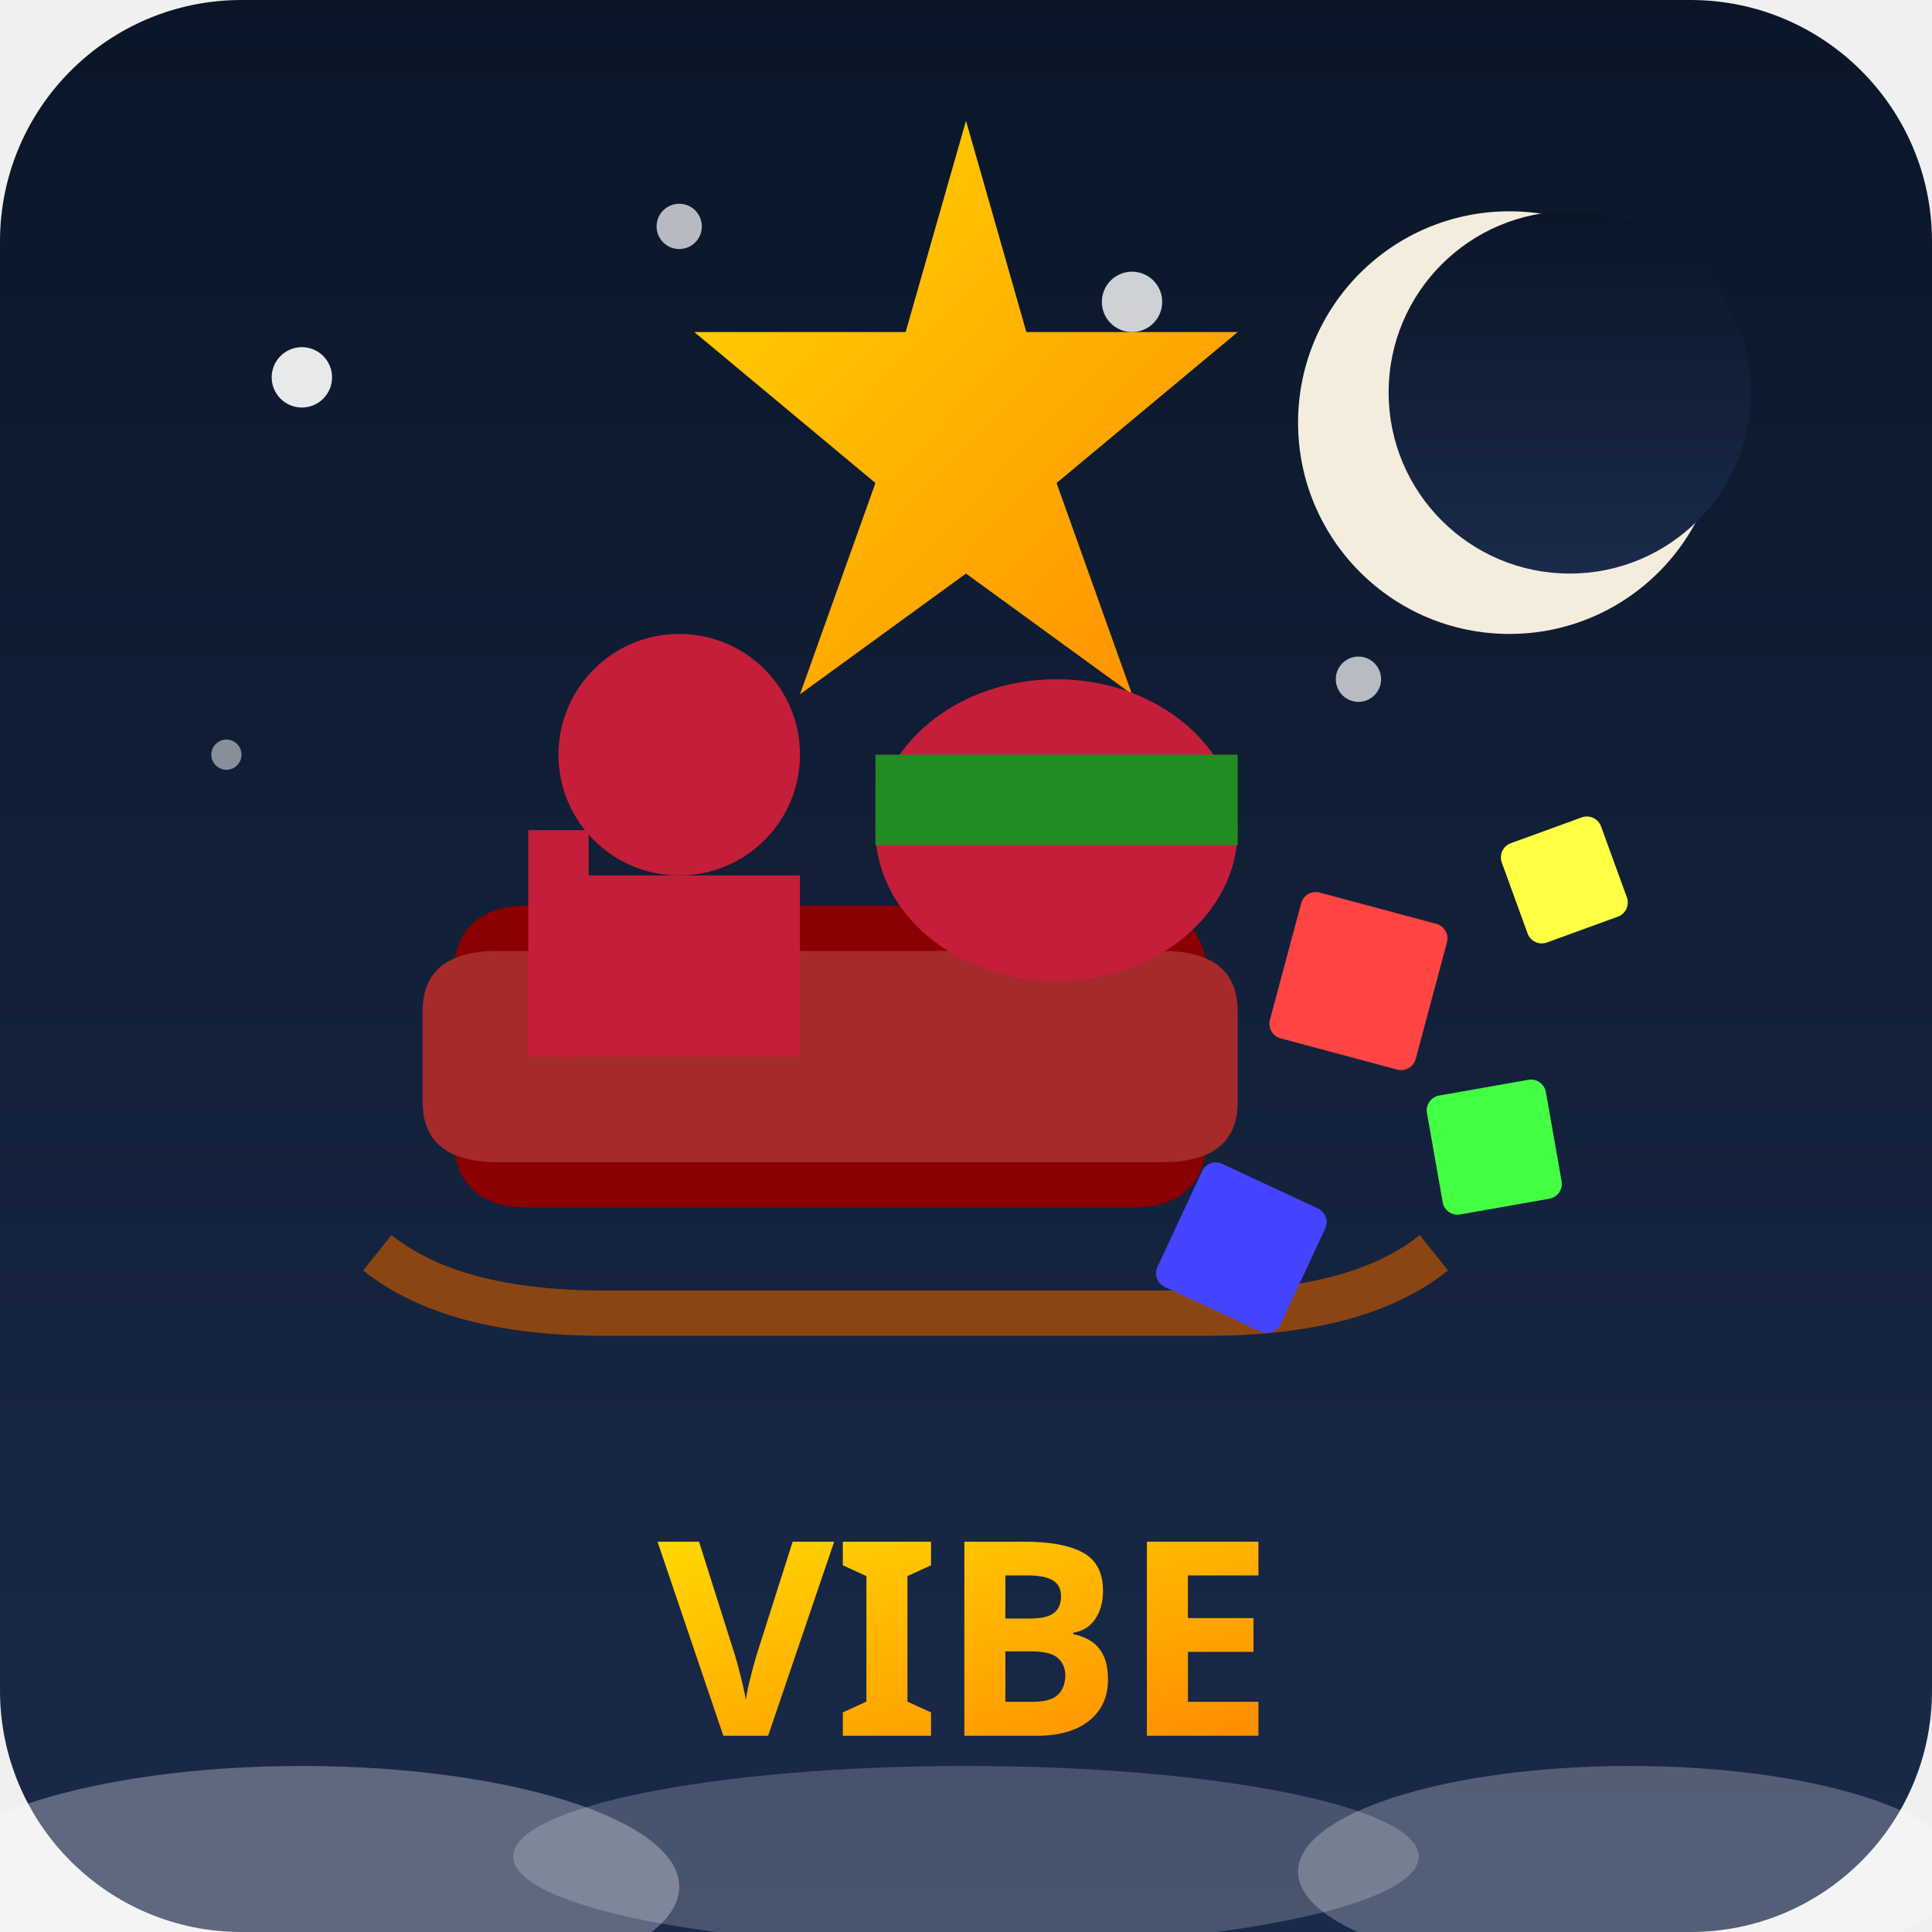
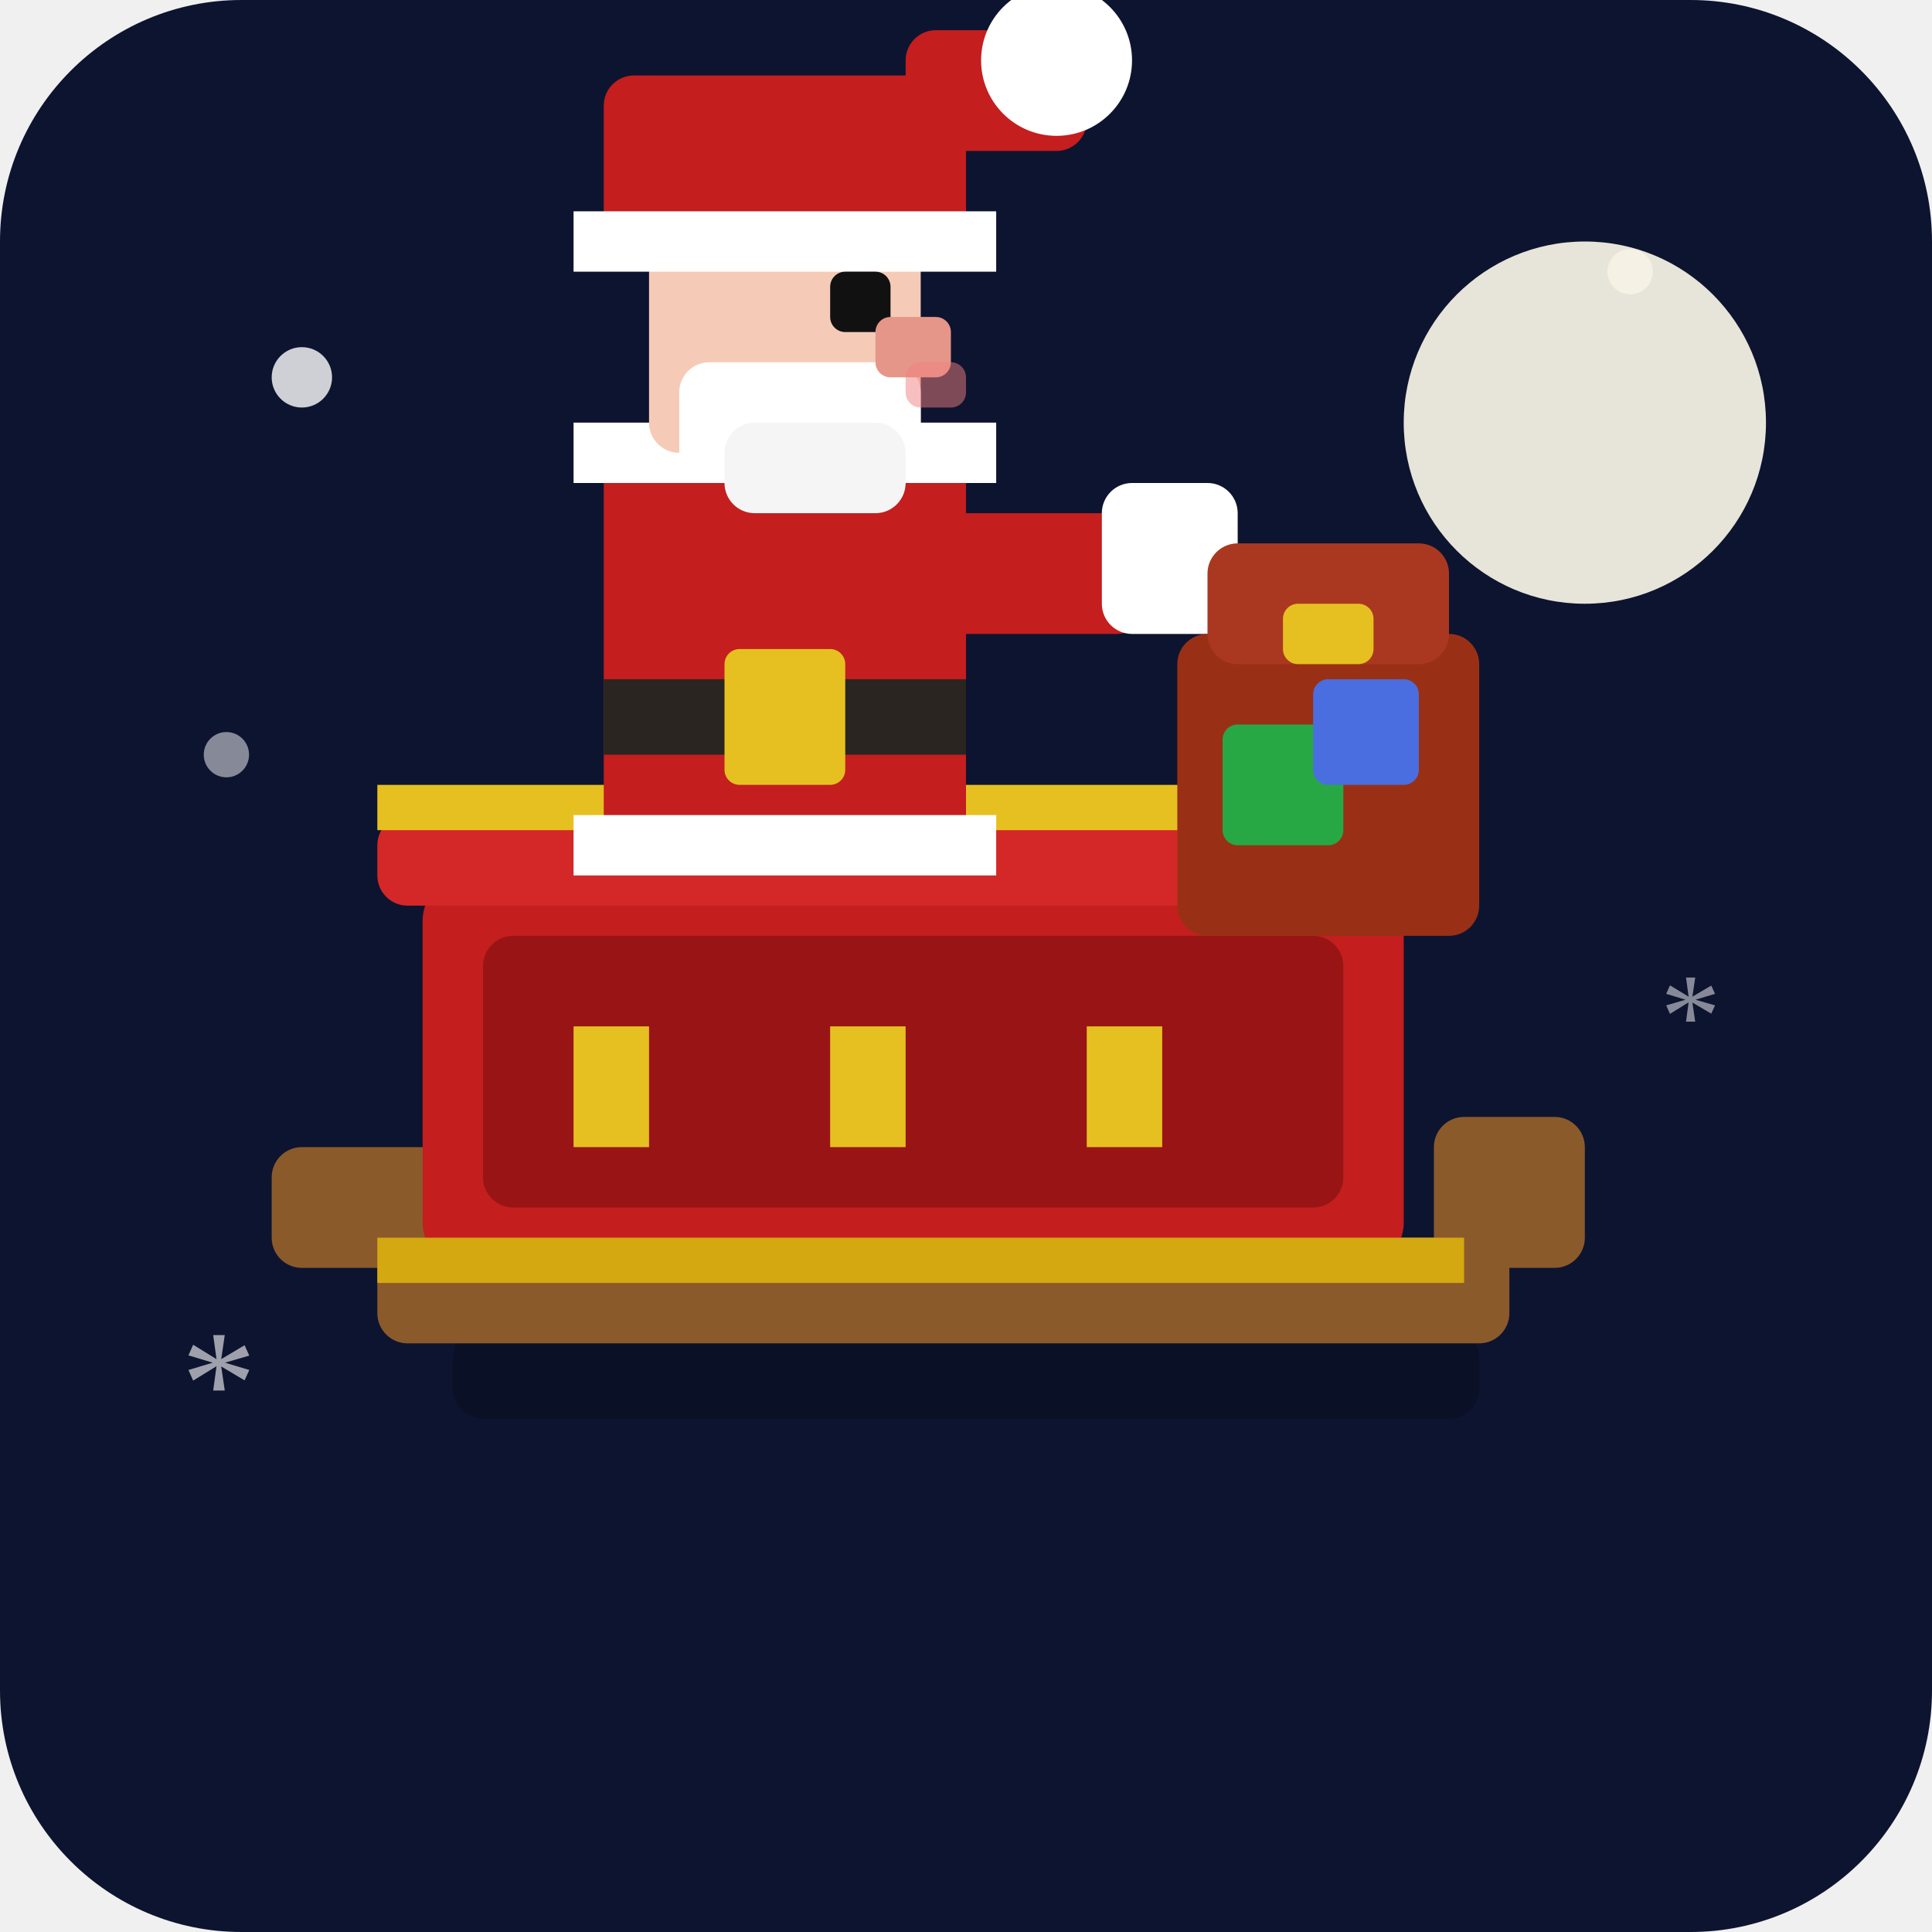
- <svg xmlns="http://www.w3.org/2000/svg" viewBox="0 0 128 128" width="128" height="128">
-   <defs>
-     <linearGradient id="skyGrad" x1="0%" y1="0%" x2="0%" y2="100%">
-       <stop offset="0%" style="stop-color:#0a1628" />
-       <stop offset="100%" style="stop-color:#1a2a4a" />
-     </linearGradient>
-     <linearGradient id="goldGrad" x1="0%" y1="0%" x2="100%" y2="100%">
-       <stop offset="0%" style="stop-color:#ffd700" />
-       <stop offset="100%" style="stop-color:#ff8c00" />
-     </linearGradient>
-   </defs>
-   <rect width="128" height="128" rx="16" fill="url(#skyGrad)" />
-   <circle cx="20" cy="25" r="2" fill="#fff" opacity="0.9" />
-   <circle cx="45" cy="15" r="1.5" fill="#fff" opacity="0.7" />
-   <circle cx="75" cy="20" r="2" fill="#fff" opacity="0.8" />
-   <circle cx="108" cy="30" r="1.5" fill="#fff" opacity="0.6" />
-   <circle cx="15" cy="50" r="1" fill="#fff" opacity="0.5" />
-   <circle cx="90" cy="45" r="1.5" fill="#fff" opacity="0.7" />
-   <circle cx="100" cy="28" r="14" fill="#fff8e7" opacity="0.95" />
-   <circle cx="104" cy="26" r="12" fill="url(#skyGrad)" />
-   <polygon points="64,8 68,22 82,22 70,32 75,46 64,38 53,46 58,32 46,22 60,22" fill="url(#goldGrad)" />
-   <g transform="translate(25, 55)">
-     <path d="M10,25 Q5,25 5,20 L5,10 Q5,5 10,5 L50,5 Q55,5 55,10 L55,20 Q55,25 50,25 Z" fill="#8b0000" />
-     <path d="M8,22 Q3,22 3,18 L3,12 Q3,8 8,8 L52,8 Q57,8 57,12 L57,18 Q57,22 52,22 Z" fill="#a52a2a" />
-     <path d="M0,28 Q5,32 15,32 L55,32 Q65,32 70,28" stroke="#8b4513" stroke-width="3" fill="none" />
-     <ellipse cx="45" cy="0" rx="12" ry="10" fill="#c41e3a" />
-     <rect x="33" y="-5" width="24" height="6" fill="#228b22" />
-     <circle cx="20" cy="-5" r="8" fill="#c41e3a" />
-     <rect x="12" y="3" width="16" height="12" fill="#c41e3a" />
-     <rect x="10" y="0" width="4" height="15" fill="#c41e3a" />
-   </g>
-   <rect x="85" y="60" width="10" height="10" rx="1" fill="#ff4444" transform="rotate(15 90 65)" />
-   <rect x="95" y="72" width="8" height="8" rx="1" fill="#44ff44" transform="rotate(-10 99 76)" />
-   <rect x="78" y="78" width="9" height="9" rx="1" fill="#4444ff" transform="rotate(25 82 82)" />
-   <rect x="100" y="55" width="7" height="7" rx="1" fill="#ffff44" transform="rotate(-20 103 58)" />
-   <text x="64" y="115" font-family="Arial Black, sans-serif" font-size="18" font-weight="bold" fill="url(#goldGrad)" text-anchor="middle">VIBE</text>
-   <ellipse cx="20" cy="125" rx="25" ry="8" fill="#fff" opacity="0.3" />
-   <ellipse cx="64" cy="123" rx="30" ry="6" fill="#fff" opacity="0.2" />
-   <ellipse cx="108" cy="124" rx="22" ry="7" fill="#fff" opacity="0.25" />
+ <svg xmlns="http://www.w3.org/2000/svg" width="128" height="128" viewBox="0 0 128 128">
+   <rect width="128" height="128" fill="#0d1430" rx="16" />
+   <circle cx="20" cy="25" r="2" fill="#fff" opacity="0.8" />
+   <circle cx="108" cy="18" r="1.5" fill="#fff" opacity="0.6" />
+   <circle cx="95" cy="40" r="1" fill="#fff" opacity="0.7" />
+   <circle cx="15" cy="50" r="1.5" fill="#fff" opacity="0.5" />
+   <circle cx="105" cy="28" r="12" fill="#fffbeb" opacity="0.9" />
+   <rect x="30" y="88" width="68" height="6" rx="2" fill="#000" opacity="0.2" />
+   <rect x="25" y="82" width="75" height="7" rx="2" fill="#8b5a2b" />
+   <rect x="18" y="76" width="12" height="8" rx="2" fill="#8b5a2b" />
+   <rect x="95" y="74" width="10" height="10" rx="2" fill="#8b5a2b" />
+   <rect x="28" y="58" width="65" height="26" rx="3" fill="#c41e1e" />
+   <rect x="32" y="62" width="57" height="18" rx="2" fill="#991515" />
+   <rect x="25" y="54" width="72" height="6" rx="2" fill="#d42828" />
+   <rect x="25" y="52" width="72" height="3" fill="#e6c020" />
+   <rect x="25" y="82" width="72" height="3" fill="#d4a810" />
+   <rect x="38" y="68" width="5" height="8" fill="#e6c020" />
+   <rect x="55" y="68" width="5" height="8" fill="#e6c020" />
+   <rect x="72" y="68" width="5" height="8" fill="#e6c020" />
+   <rect x="40" y="30" width="24" height="26" rx="2" fill="#c41e1e" />
+   <rect x="40" y="45" width="24" height="5" fill="#2a2520" />
+   <rect x="48" y="43" width="8" height="9" rx="1" fill="#e6c020" />
+   <rect x="38" y="28" width="28" height="4" fill="#fff" />
+   <rect x="38" y="54" width="28" height="4" fill="#fff" />
+   <rect x="43" y="15" width="18" height="15" rx="2" fill="#f5cbb8" />
+   <rect x="45" y="24" width="16" height="8" rx="2" fill="#fff" />
+   <rect x="48" y="28" width="12" height="6" rx="2" fill="#f5f5f5" />
+   <rect x="40" y="5" width="24" height="12" rx="2" fill="#c41e1e" />
+   <rect x="60" y="2" width="12" height="8" rx="2" fill="#c41e1e" />
+   <circle cx="70" cy="4" r="5" fill="#fff" />
+   <rect x="38" y="14" width="28" height="4" fill="#fff" />
+   <rect x="55" y="18" width="4" height="4" rx="1" fill="#111" />
+   <rect x="58" y="21" width="5" height="4" rx="1" fill="#e69688" />
+   <rect x="60" y="24" width="4" height="3" rx="1" fill="#f08080" opacity="0.5" />
+   <rect x="62" y="34" width="14" height="8" rx="2" fill="#c41e1e" />
+   <rect x="73" y="32" width="9" height="10" rx="2" fill="#fff" />
+   <rect x="78" y="42" width="20" height="20" rx="2" fill="#993015" />
+   <rect x="80" y="36" width="16" height="8" rx="2" fill="#aa3820" />
+   <rect x="85" y="40" width="6" height="4" rx="1" fill="#e6c020" />
+   <rect x="81" y="48" width="8" height="8" rx="1" fill="#28a745" />
+   <rect x="87" y="45" width="7" height="7" rx="1" fill="#4a6ee0" />
+   <text x="12" y="95" font-size="10" fill="#fff" opacity="0.6">*</text>
+   <text x="110" y="70" font-size="8" fill="#fff" opacity="0.5">*</text>
</svg>
